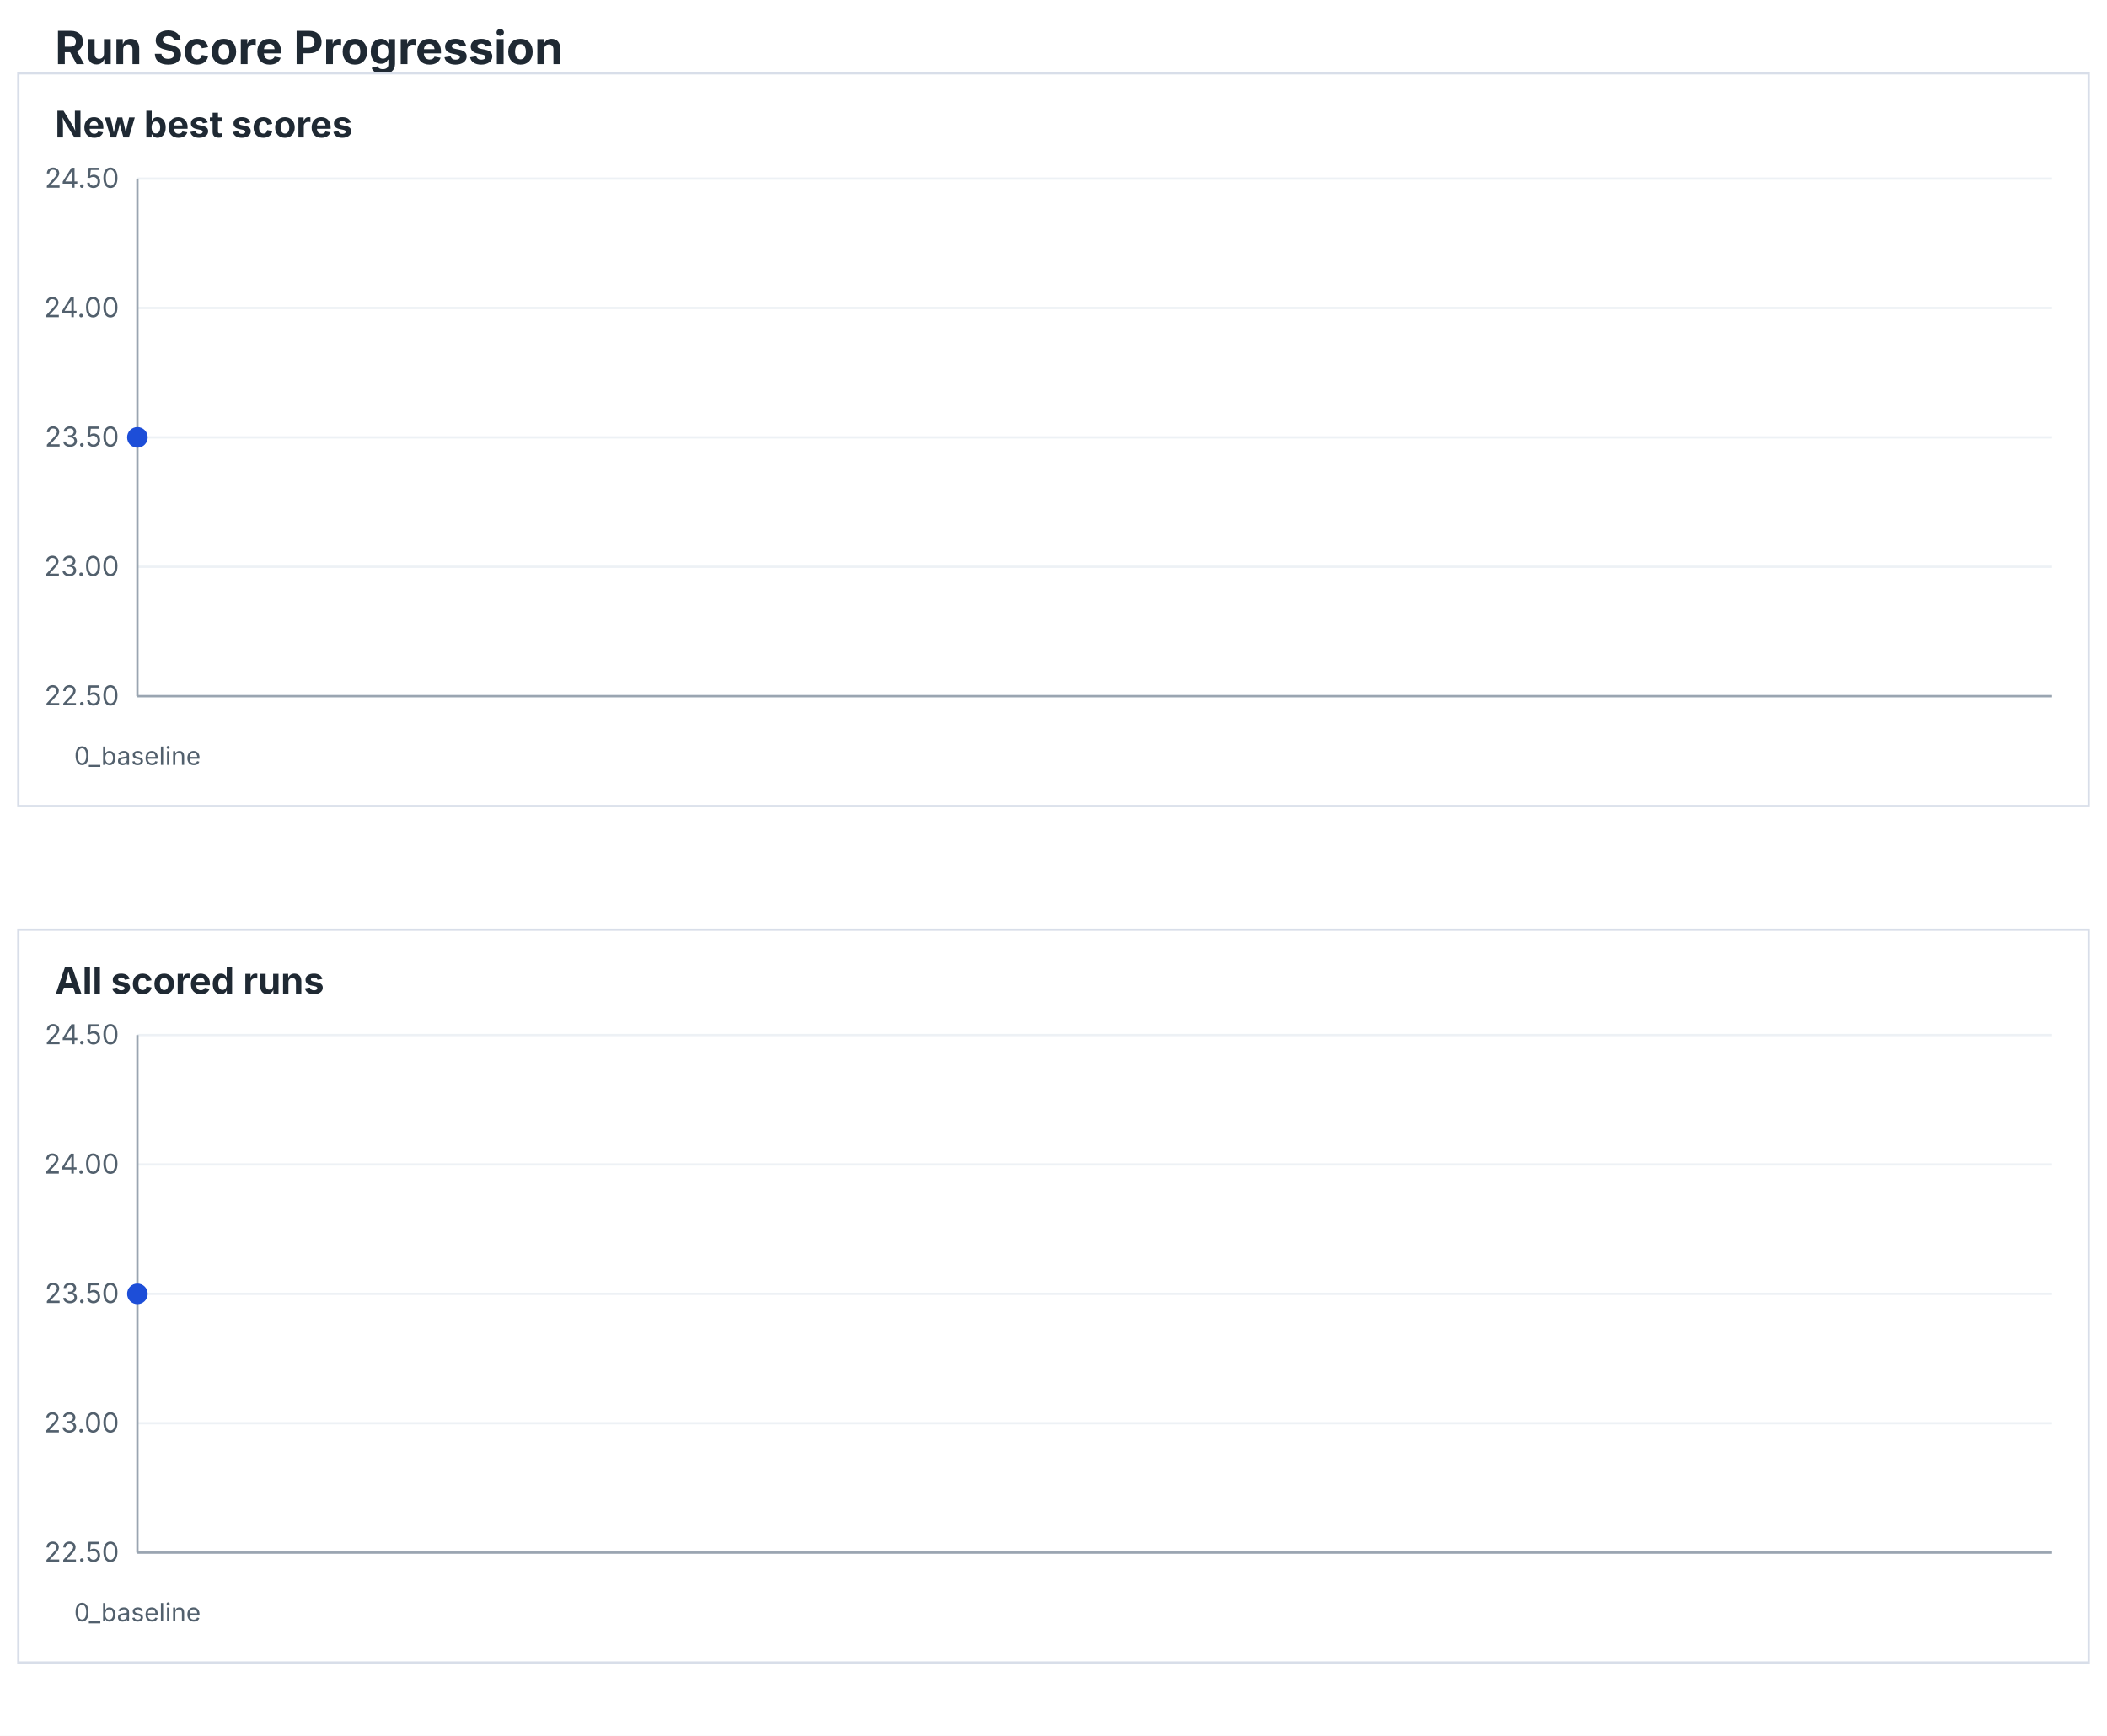
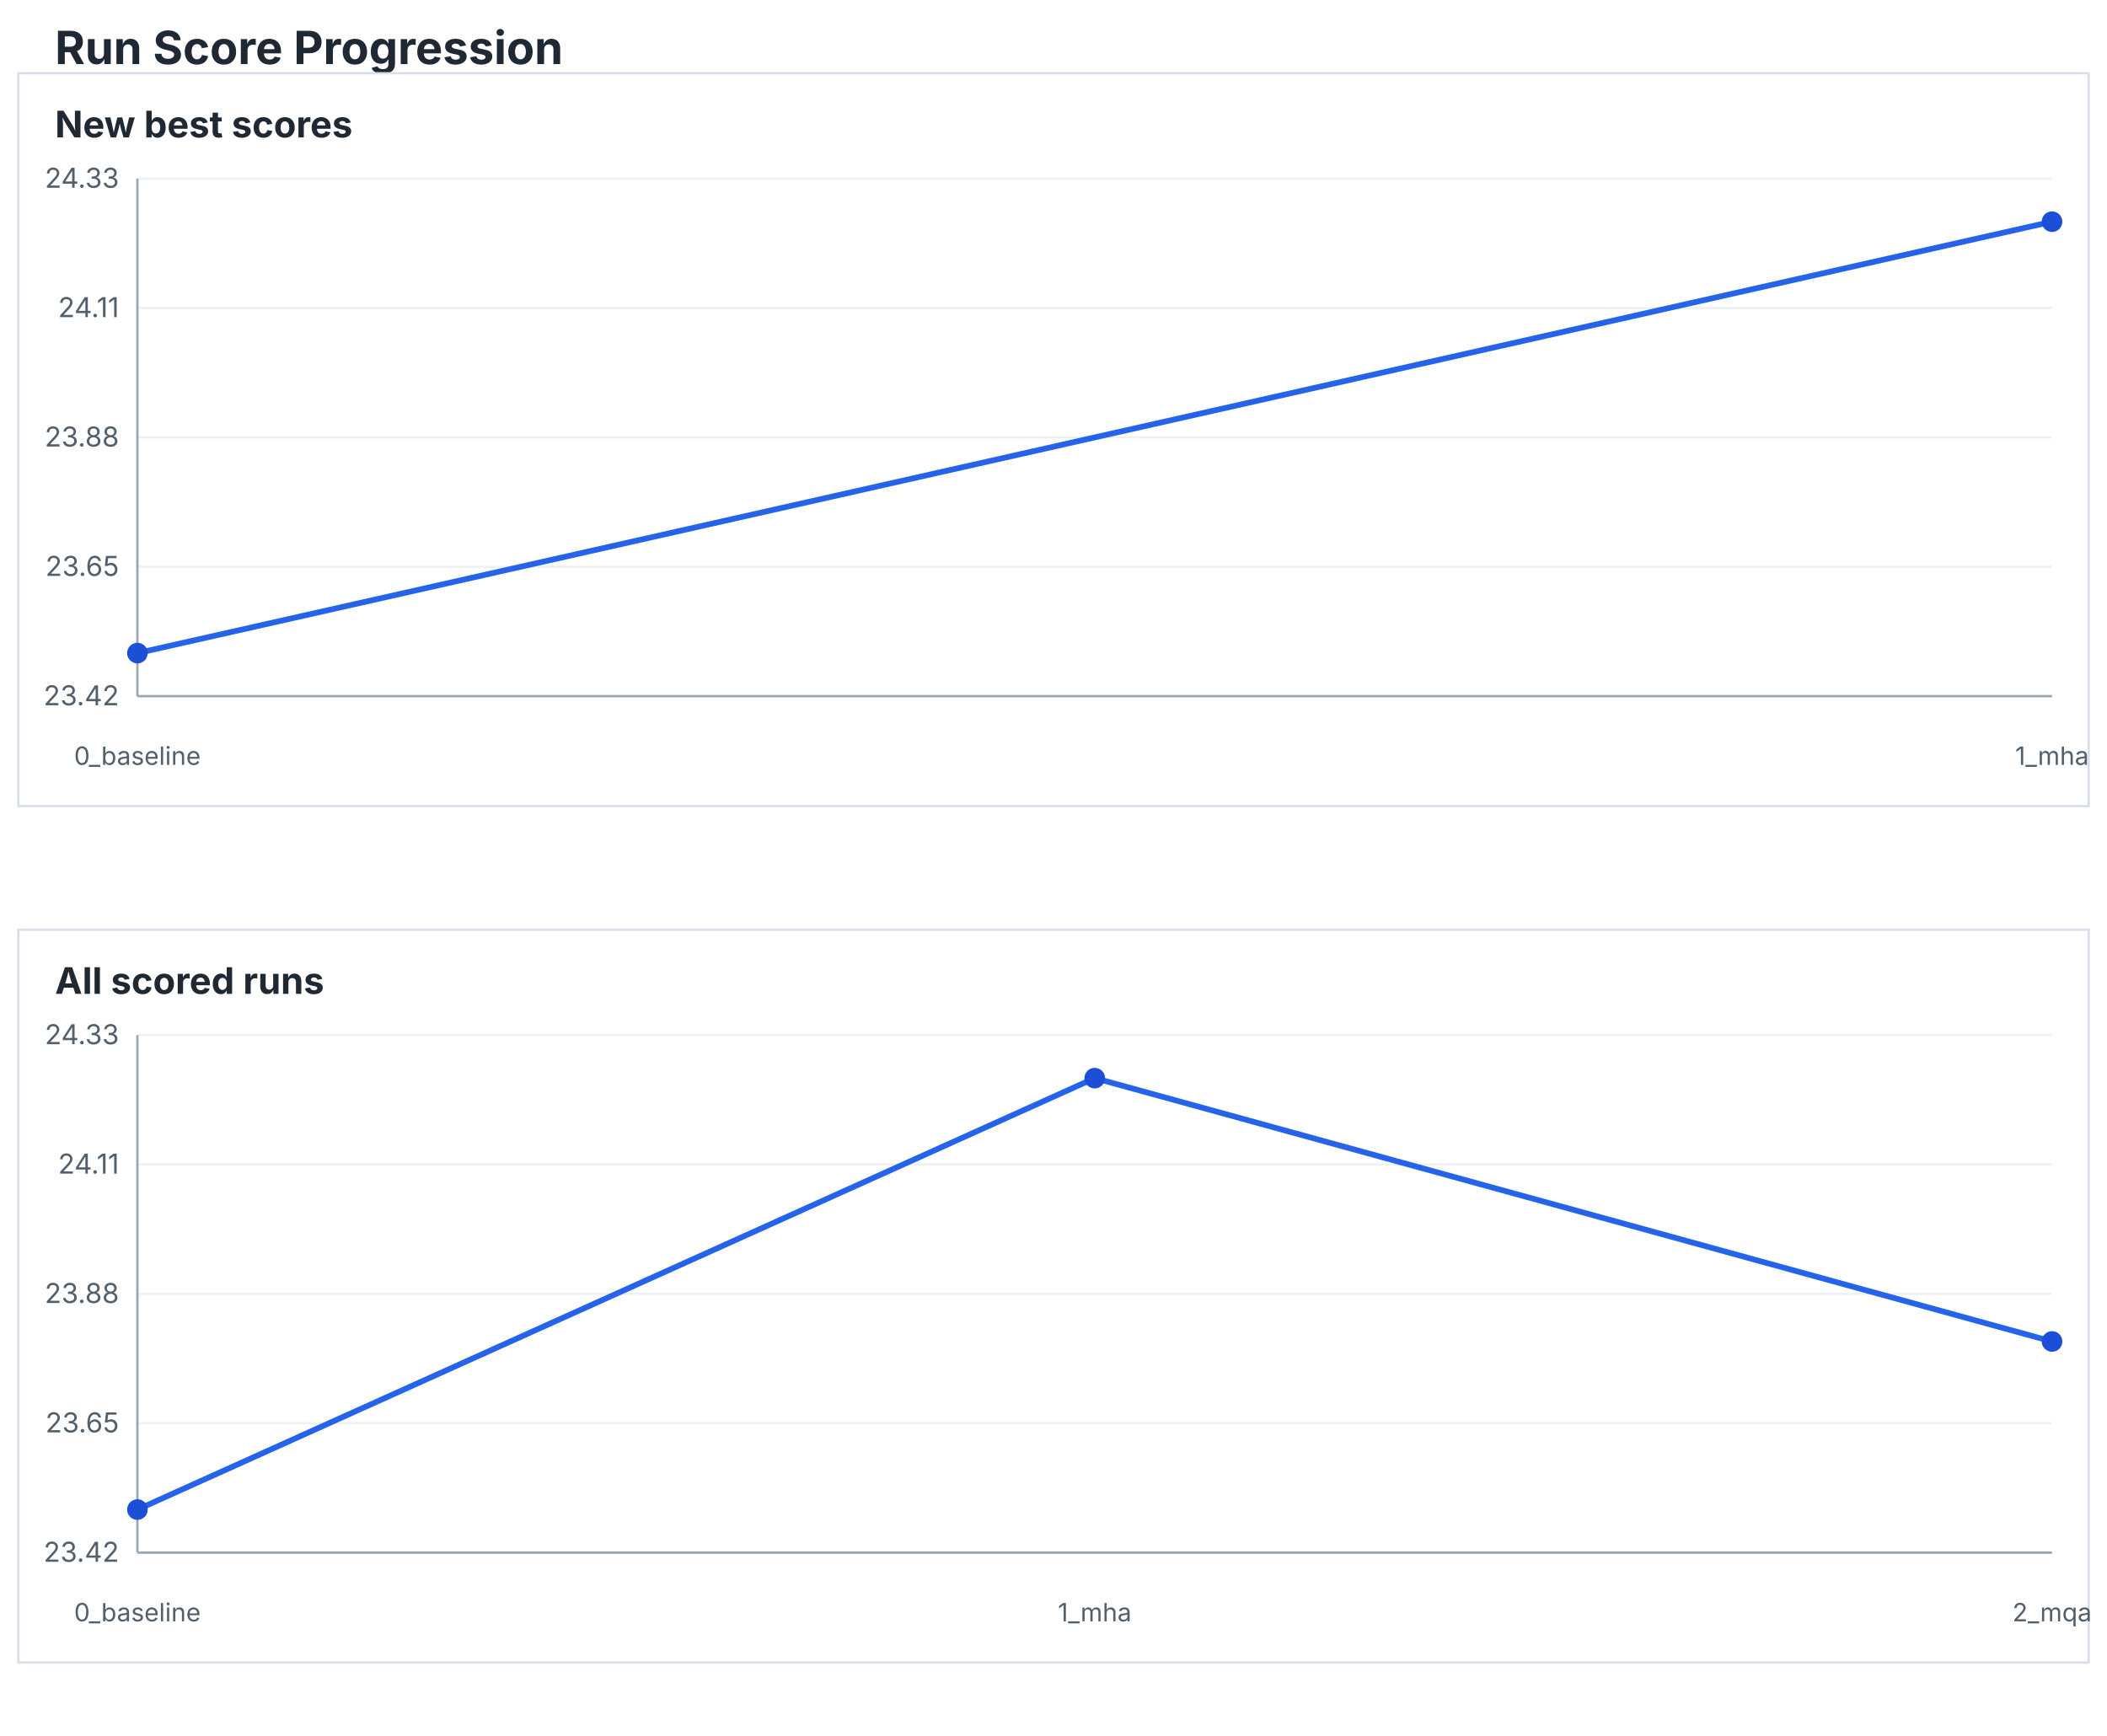
<svg xmlns="http://www.w3.org/2000/svg" viewBox="0 0 920 758" role="img" aria-label="Run score progression charts">
  <style>
  text { font-family: -apple-system, BlinkMacSystemFont, "Segoe UI", sans-serif; fill: #1f2933; }
  .muted { fill: #52606d; }
  .grid { stroke: #edf1f5; }
  .axis { stroke: #9aa5b1; }
  .line { fill: none; stroke: #2563eb; stroke-width: 2.5; }
  .point { fill: #1d4ed8; }
  .panel { fill: #ffffff; stroke: #d8dee9; }
</style>
  <rect width="920" height="758" fill="#ffffff" />
  <text x="24" y="28" font-size="20" font-weight="700">Run Score Progression</text>
  <g transform="translate(0 32)">
    <rect class="panel" x="8" y="0" width="904" height="320" />
    <text x="24" y="28" font-size="16" font-weight="700">New best scores</text>
    <line class="grid" x1="60" y1="272.0" x2="896" y2="272.0" />
-     <text class="muted" x="52" y="276.0" text-anchor="end" font-size="12">22.50</text>
+     <text class="muted" x="52" y="276.0" text-anchor="end" font-size="12">23.42</text>
    <line class="grid" x1="60" y1="215.5" x2="896" y2="215.5" />
-     <text class="muted" x="52" y="219.5" text-anchor="end" font-size="12">23.00</text>
+     <text class="muted" x="52" y="219.5" text-anchor="end" font-size="12">23.65</text>
    <line class="grid" x1="60" y1="159.0" x2="896" y2="159.0" />
-     <text class="muted" x="52" y="163.0" text-anchor="end" font-size="12">23.50</text>
+     <text class="muted" x="52" y="163.0" text-anchor="end" font-size="12">23.88</text>
    <line class="grid" x1="60" y1="102.5" x2="896" y2="102.5" />
-     <text class="muted" x="52" y="106.5" text-anchor="end" font-size="12">24.00</text>
+     <text class="muted" x="52" y="106.5" text-anchor="end" font-size="12">24.11</text>
    <line class="grid" x1="60" y1="46.0" x2="896" y2="46.0" />
-     <text class="muted" x="52" y="50.0" text-anchor="end" font-size="12">24.50</text>
+     <text class="muted" x="52" y="50.0" text-anchor="end" font-size="12">24.33</text>
    <line class="axis" x1="60" y1="272" x2="896" y2="272" />
    <line class="axis" x1="60" y1="46" x2="60" y2="272" />
-     <polyline class="line" points="60.0,159.0" />
-     <circle class="point" cx="60.0" cy="159.0" r="4.5" />
+     <polyline class="line" points="60.0,253.2 896.0,64.8" />
+     <circle class="point" cx="60.0" cy="253.2" r="4.5" />
    <text class="muted" x="60.0" y="302" text-anchor="middle" font-size="11">0_baseline</text>
+     <circle class="point" cx="896.0" cy="64.8" r="4.5" />
+     <text class="muted" x="896.0" y="302" text-anchor="middle" font-size="11">1_mha</text>
  </g>
  <g transform="translate(0 406)">
    <rect class="panel" x="8" y="0" width="904" height="320" />
    <text x="24" y="28" font-size="16" font-weight="700">All scored runs</text>
    <line class="grid" x1="60" y1="272.0" x2="896" y2="272.0" />
-     <text class="muted" x="52" y="276.0" text-anchor="end" font-size="12">22.50</text>
+     <text class="muted" x="52" y="276.0" text-anchor="end" font-size="12">23.42</text>
    <line class="grid" x1="60" y1="215.5" x2="896" y2="215.5" />
-     <text class="muted" x="52" y="219.5" text-anchor="end" font-size="12">23.00</text>
+     <text class="muted" x="52" y="219.5" text-anchor="end" font-size="12">23.65</text>
    <line class="grid" x1="60" y1="159.0" x2="896" y2="159.0" />
-     <text class="muted" x="52" y="163.0" text-anchor="end" font-size="12">23.50</text>
+     <text class="muted" x="52" y="163.0" text-anchor="end" font-size="12">23.88</text>
    <line class="grid" x1="60" y1="102.5" x2="896" y2="102.5" />
-     <text class="muted" x="52" y="106.5" text-anchor="end" font-size="12">24.00</text>
+     <text class="muted" x="52" y="106.5" text-anchor="end" font-size="12">24.11</text>
    <line class="grid" x1="60" y1="46.0" x2="896" y2="46.0" />
-     <text class="muted" x="52" y="50.0" text-anchor="end" font-size="12">24.50</text>
+     <text class="muted" x="52" y="50.0" text-anchor="end" font-size="12">24.33</text>
    <line class="axis" x1="60" y1="272" x2="896" y2="272" />
    <line class="axis" x1="60" y1="46" x2="60" y2="272" />
-     <polyline class="line" points="60.0,159.0" />
-     <circle class="point" cx="60.0" cy="159.0" r="4.5" />
+     <polyline class="line" points="60.0,253.2 478.0,64.8 896.0,179.8" />
+     <circle class="point" cx="60.0" cy="253.2" r="4.5" />
    <text class="muted" x="60.0" y="302" text-anchor="middle" font-size="11">0_baseline</text>
+     <circle class="point" cx="478.0" cy="64.8" r="4.5" />
+     <text class="muted" x="478.0" y="302" text-anchor="middle" font-size="11">1_mha</text>
+     <circle class="point" cx="896.0" cy="179.8" r="4.5" />
+     <text class="muted" x="896.0" y="302" text-anchor="middle" font-size="11">2_mqa</text>
  </g>
</svg>
